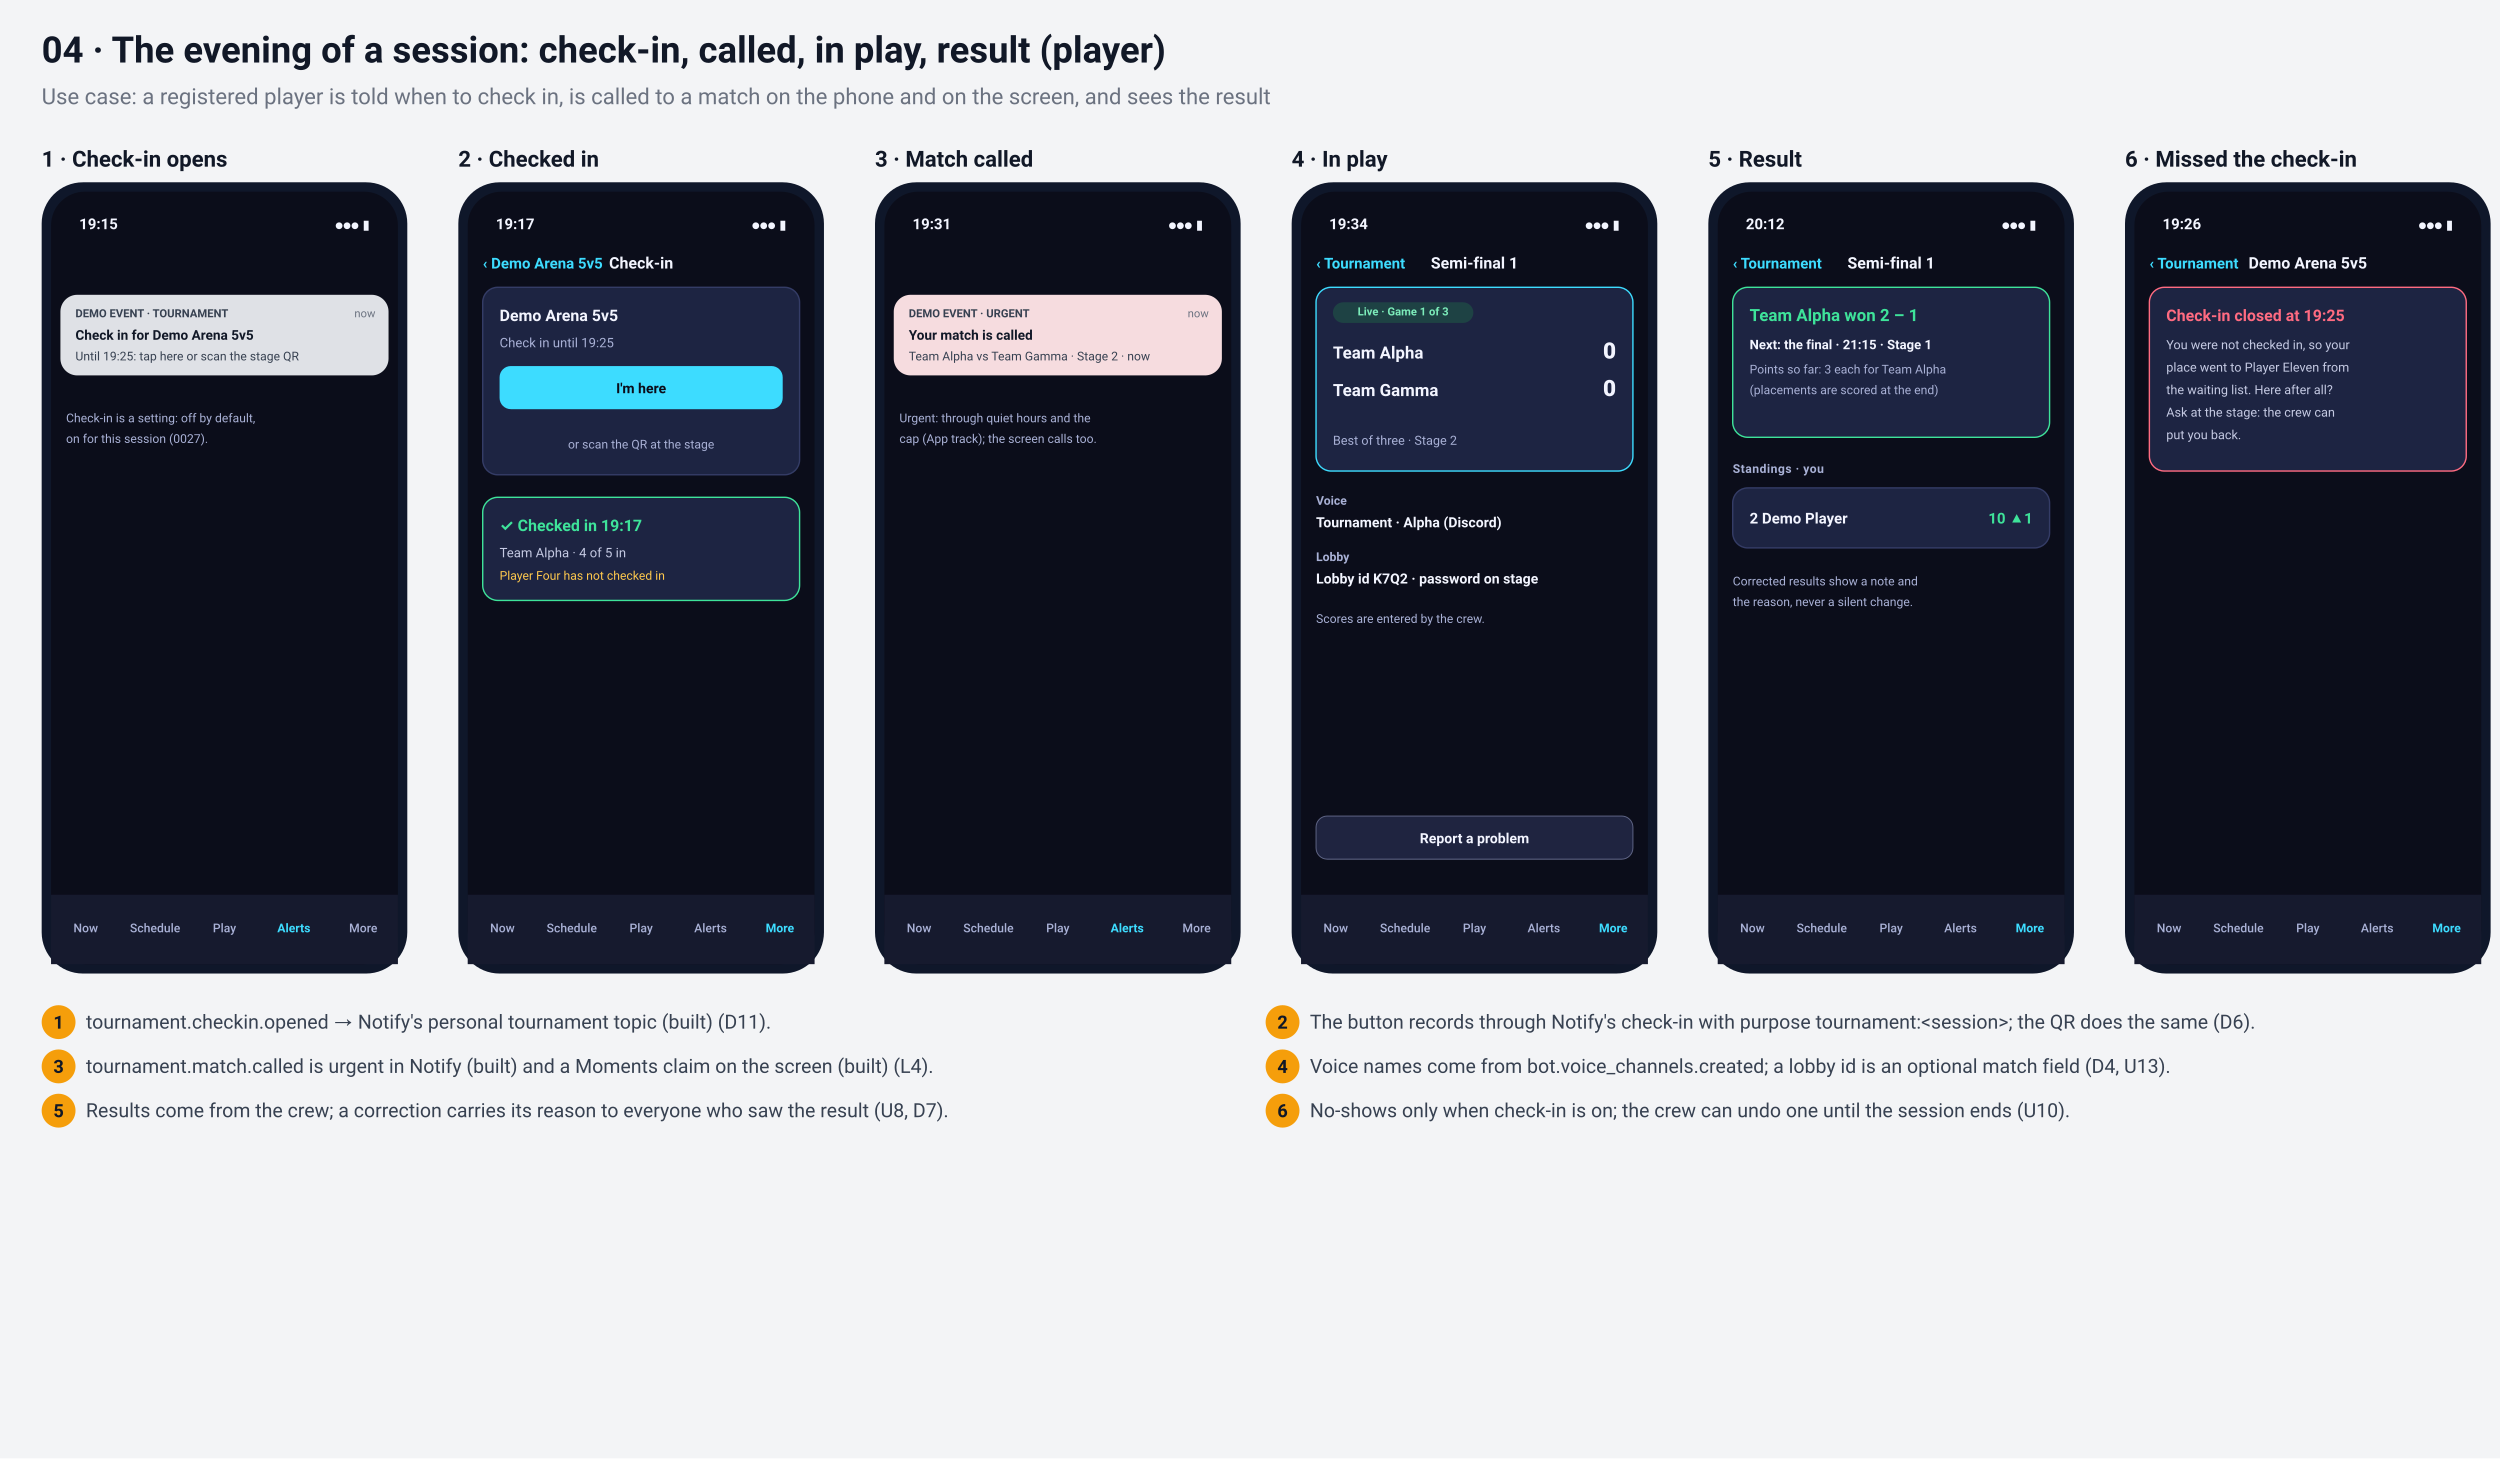
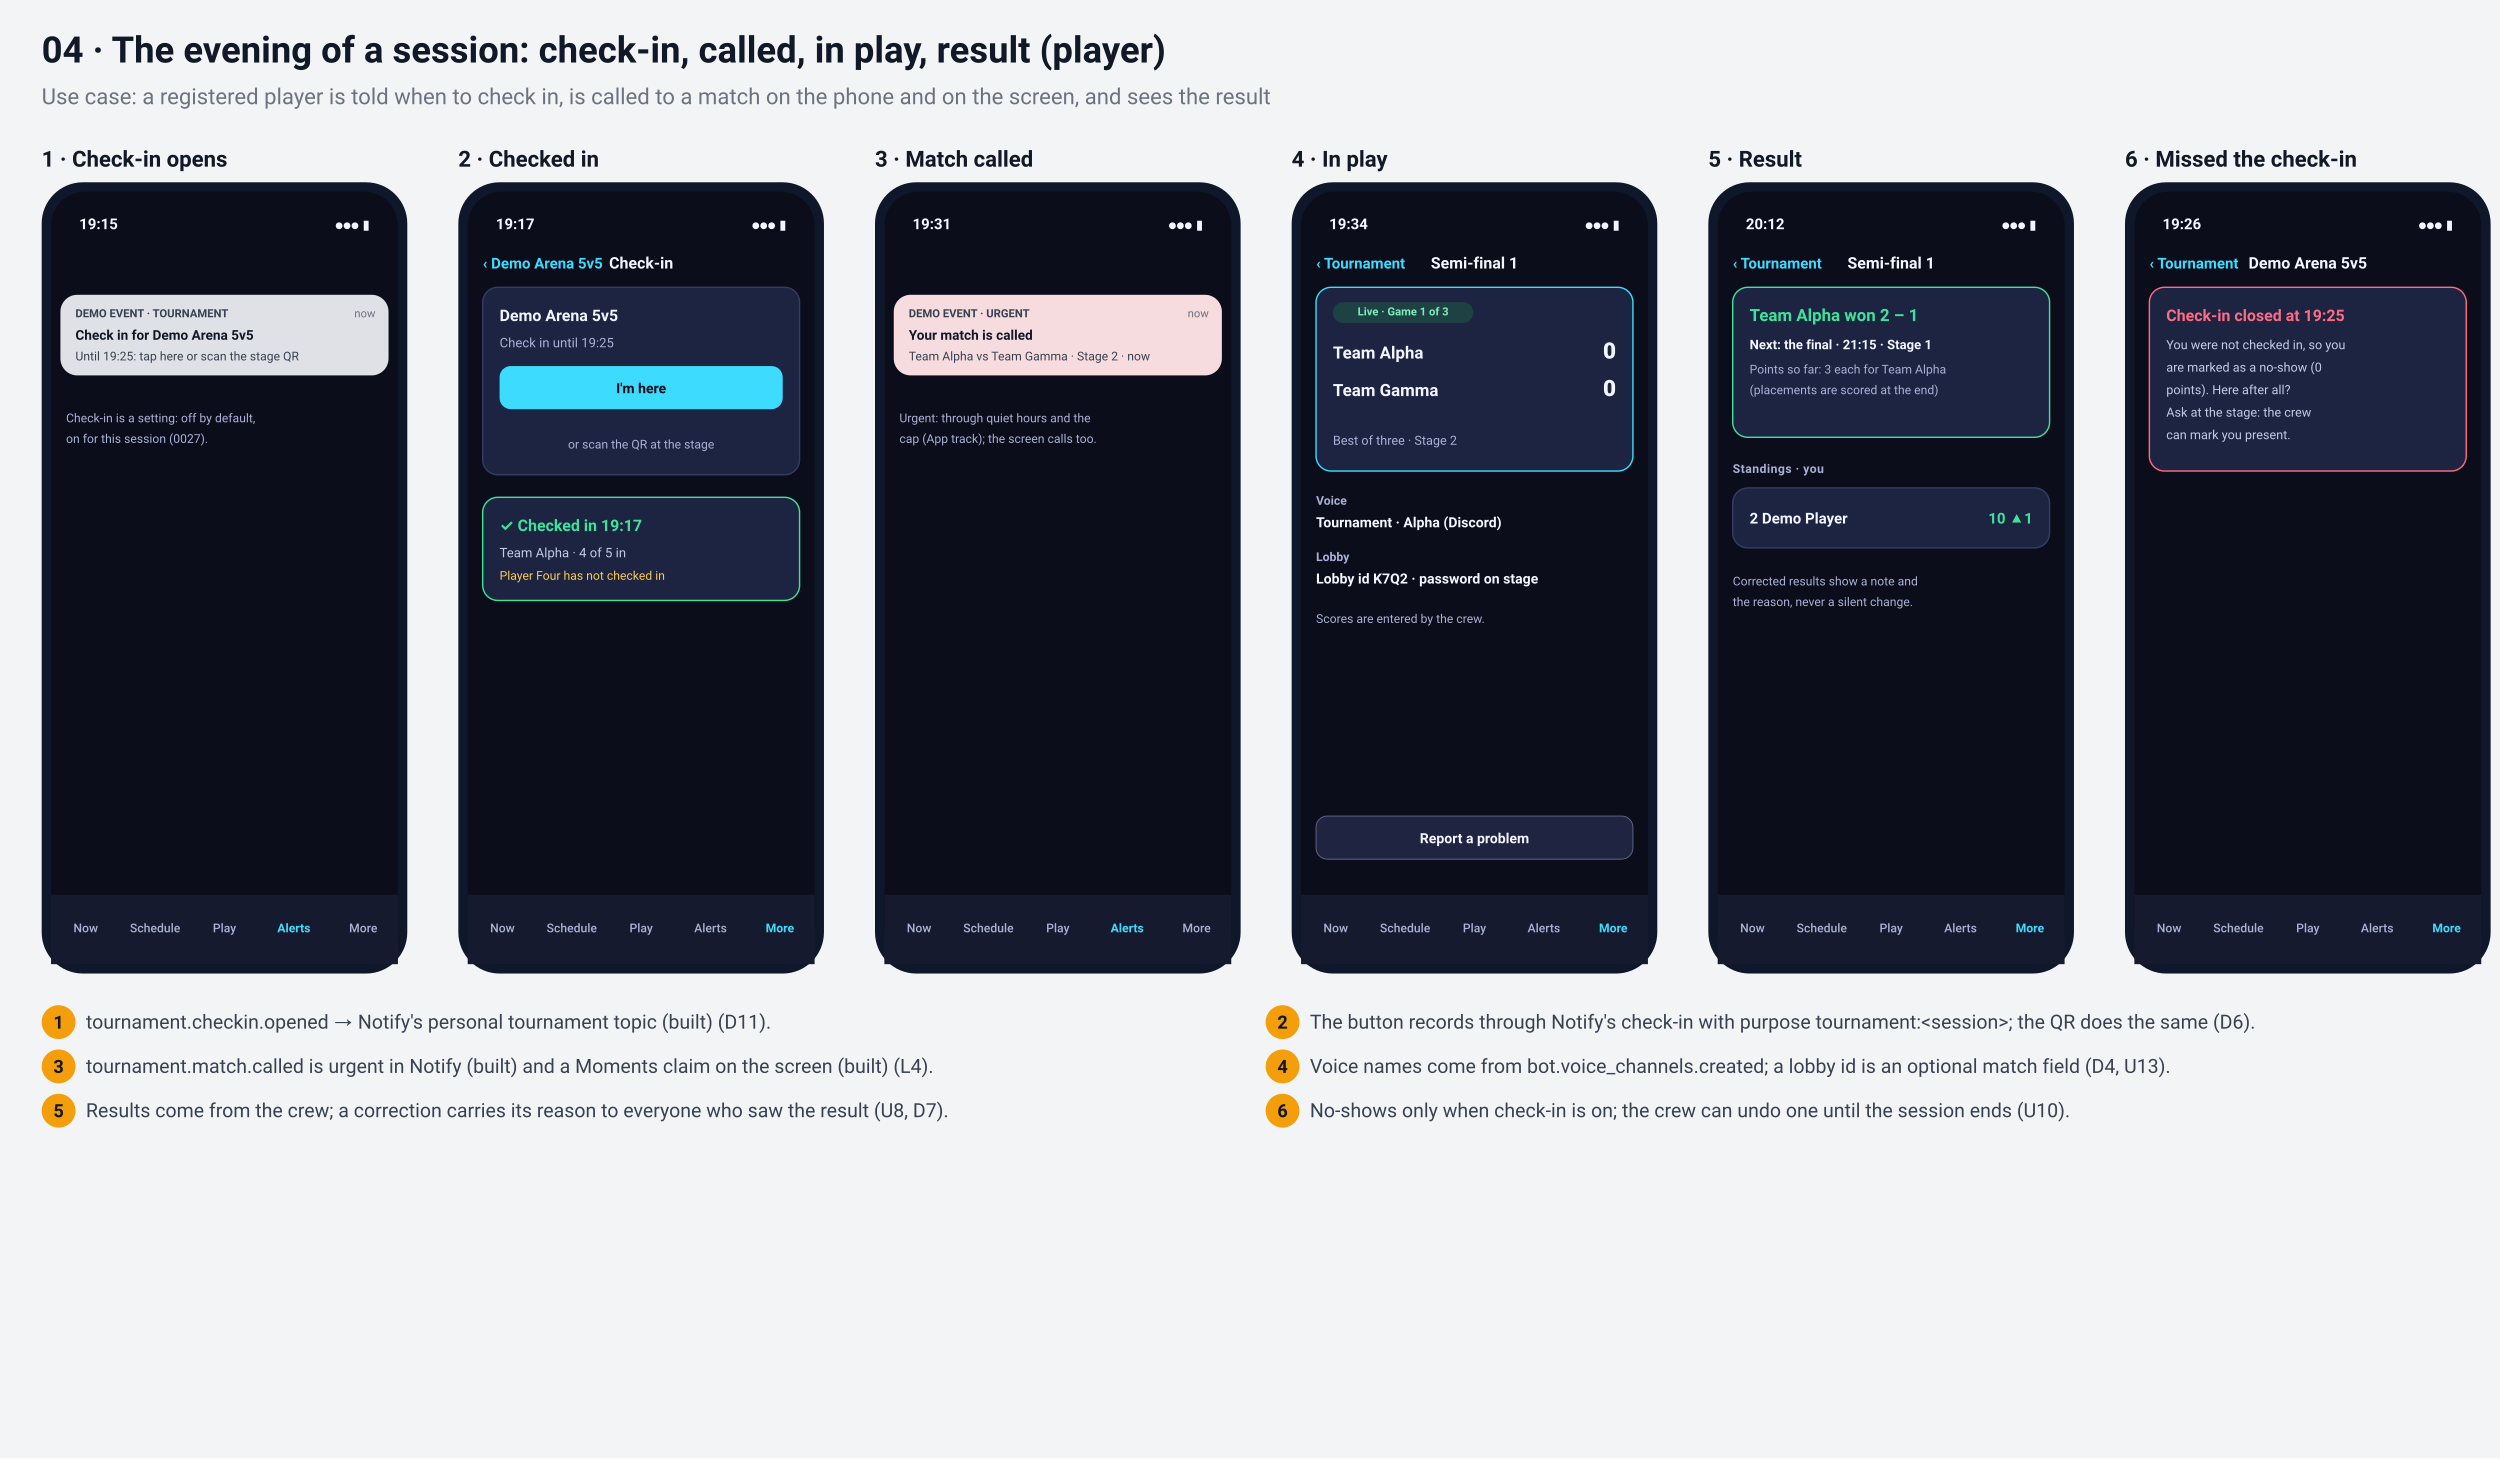
<svg xmlns="http://www.w3.org/2000/svg" viewBox="0 0 1920 1120" width="1920" height="1120" font-family="system-ui, -apple-system, 'Segoe UI', Roboto, Helvetica, Arial, sans-serif">
  <defs>
    <marker id="ah" viewBox="0 0 10 10" refX="9" refY="5" markerWidth="8" markerHeight="8" orient="auto-start-reverse">
      <path d="M0,0 L10,5 L0,10 z" fill="#6b7280" />
    </marker>
  </defs>
  <rect x="0.0" y="0.0" width="1920.0" height="1120.0" rx="0" fill="#f3f4f6" />
  <text x="32.0" y="48.0" font-size="28" fill="#111827" font-weight="700" text-anchor="start" data-box="32.0 1888.0">04 · The evening of a session: check-in, called, in play, result (player)</text>
  <text x="32.0" y="80.0" font-size="17" fill="#6b7280" font-weight="400" text-anchor="start" data-box="32.0 1888.0">Use case: a registered player is told when to check in, is called to a match on the phone and on the screen, and sees the result</text>
  <text x="32.0" y="128.0" font-size="17" fill="#111827" font-weight="700" text-anchor="start" data-box="32.0 312.0">1 · Check-in opens</text>
  <text x="352.0" y="128.0" font-size="17" fill="#111827" font-weight="700" text-anchor="start" data-box="352.0 632.0">2 · Checked in</text>
  <text x="672.0" y="128.0" font-size="17" fill="#111827" font-weight="700" text-anchor="start" data-box="672.0 952.0">3 · Match called</text>
  <text x="992.0" y="128.0" font-size="17" fill="#111827" font-weight="700" text-anchor="start" data-box="992.0 1272.0">4 · In play</text>
  <text x="1312.0" y="128.0" font-size="17" fill="#111827" font-weight="700" text-anchor="start" data-box="1312.0 1592.0">5 · Result</text>
  <text x="1632.0" y="128.0" font-size="17" fill="#111827" font-weight="700" text-anchor="start" data-box="1632.0 1912.0">6 · Missed the check-in</text>
  <g transform="translate(32.0,140.0) scale(0.72)">
    <rect x="0.0" y="0.0" width="390.0" height="844.0" rx="44" fill="#0f172a" />
    <rect x="10.0" y="10.0" width="370.0" height="824.0" rx="36" fill="#0b0d1a" />
    <text x="40.0" y="50.0" font-size="16" fill="#f3f5ff" font-weight="600" text-anchor="start">19:15</text>
    <text x="350.0" y="50.0" font-size="14" fill="#f3f5ff" font-weight="400" text-anchor="end">●●● ▮</text>
    <rect x="10.0" y="760.0" width="370.0" height="74.0" rx="0" fill="#161a2e" />
    <text x="47.0" y="800.0" font-size="13" fill="#a9b1d6" font-weight="500" text-anchor="middle">Now</text>
    <text x="121.0" y="800.0" font-size="13" fill="#a9b1d6" font-weight="500" text-anchor="middle">Schedule</text>
    <text x="195.0" y="800.0" font-size="13" fill="#a9b1d6" font-weight="500" text-anchor="middle">Play</text>
    <text x="269.0" y="800.0" font-size="13" fill="#3ddcff" font-weight="600" text-anchor="middle">Alerts</text>
    <text x="343.0" y="800.0" font-size="13" fill="#a9b1d6" font-weight="500" text-anchor="middle">More</text>
    <rect x="20.0" y="120.0" width="350.0" height="86.0" rx="18" fill="#e5e7eb" opacity="0.97" />
    <text x="36.0" y="144.0" font-size="12" fill="#374151" font-weight="600" text-anchor="start" data-box="36.0 310.0">DEMO EVENT · TOURNAMENT</text>
    <text x="356.0" y="144.0" font-size="12" fill="#6b7280" font-weight="400" text-anchor="end">now</text>
    <text x="36.0" y="168.0" font-size="14.5" fill="#111827" font-weight="700" text-anchor="start" data-box="36.0 358.0">Check in for Demo Arena 5v5</text>
    <text x="36.0" y="190.0" font-size="13" fill="#374151" font-weight="400" text-anchor="start" data-box="36.0 358.0">Until 19:25: tap here or scan the stage QR</text>
    <text x="26.0" y="256.0" font-size="13" fill="#a9b1d6" font-weight="400" text-anchor="start" data-box="26.0 364.0">Check-in is a setting: off by default,</text>
    <text x="26.0" y="278.0" font-size="13" fill="#a9b1d6" font-weight="400" text-anchor="start" data-box="26.0 364.0">on for this session (0027).</text>
  </g>
  <g transform="translate(352.0,140.0) scale(0.72)">
    <rect x="0.0" y="0.0" width="390.0" height="844.0" rx="44" fill="#0f172a" />
    <rect x="10.0" y="10.0" width="370.0" height="824.0" rx="36" fill="#0b0d1a" />
    <text x="40.0" y="50.0" font-size="16" fill="#f3f5ff" font-weight="600" text-anchor="start">19:17</text>
    <text x="350.0" y="50.0" font-size="14" fill="#f3f5ff" font-weight="400" text-anchor="end">●●● ▮</text>
    <text x="26.0" y="92.0" font-size="16" fill="#3ddcff" font-weight="600" text-anchor="start">‹ Demo Arena 5v5</text>
    <text x="195.0" y="92.0" font-size="17" fill="#f3f5ff" font-weight="700" text-anchor="middle" data-box="110.0 280.0">Check-in</text>
    <rect x="10.0" y="760.0" width="370.0" height="74.0" rx="0" fill="#161a2e" />
    <text x="47.0" y="800.0" font-size="13" fill="#a9b1d6" font-weight="500" text-anchor="middle">Now</text>
    <text x="121.0" y="800.0" font-size="13" fill="#a9b1d6" font-weight="500" text-anchor="middle">Schedule</text>
    <text x="195.0" y="800.0" font-size="13" fill="#a9b1d6" font-weight="500" text-anchor="middle">Play</text>
    <text x="269.0" y="800.0" font-size="13" fill="#a9b1d6" font-weight="500" text-anchor="middle">Alerts</text>
    <text x="343.0" y="800.0" font-size="13" fill="#3ddcff" font-weight="600" text-anchor="middle">More</text>
    <rect x="26.0" y="112.0" width="338.0" height="200.0" rx="16" fill="#1d2442" stroke="#343c66" stroke-width="1.5" />
    <text x="44.0" y="148.0" font-size="17" fill="#f3f5ff" font-weight="700" text-anchor="start" data-box="44.0 346.0">Demo Arena 5v5</text>
    <text x="44.0" y="176.0" font-size="14" fill="#a9b1d6" font-weight="400" text-anchor="start" data-box="44.0 346.0">Check in until 19:25</text>
    <rect x="44.0" y="196.0" width="302.0" height="46.0" rx="12" fill="#3ddcff" />
    <text x="195.0" y="225.0" font-size="15" fill="#0b0d1a" font-weight="700" text-anchor="middle" data-box="50.0 340.0">I'm here</text>
    <text x="195.0" y="284.0" font-size="13" fill="#a9b1d6" font-weight="400" text-anchor="middle">or scan the QR at the stage</text>
    <rect x="26.0" y="336.0" width="338.0" height="110.0" rx="16" fill="#1d2442" stroke="#3ee39a" stroke-width="1.5" />
    <text x="44.0" y="372.0" font-size="17" fill="#3ee39a" font-weight="700" text-anchor="start" data-box="44.0 346.0">✓ Checked in 19:17</text>
    <text x="44.0" y="400.0" font-size="14" fill="#c5cae3" font-weight="400" text-anchor="start" data-box="44.0 346.0">Team Alpha · 4 of 5 in</text>
    <text x="44.0" y="424.0" font-size="13" fill="#ffc94d" font-weight="400" text-anchor="start" data-box="44.0 346.0">Player Four has not checked in</text>
  </g>
  <g transform="translate(672.0,140.0) scale(0.72)">
    <rect x="0.0" y="0.0" width="390.0" height="844.0" rx="44" fill="#0f172a" />
    <rect x="10.0" y="10.0" width="370.0" height="824.0" rx="36" fill="#0b0d1a" />
    <text x="40.0" y="50.0" font-size="16" fill="#f3f5ff" font-weight="600" text-anchor="start">19:31</text>
    <text x="350.0" y="50.0" font-size="14" fill="#f3f5ff" font-weight="400" text-anchor="end">●●● ▮</text>
    <rect x="10.0" y="760.0" width="370.0" height="74.0" rx="0" fill="#161a2e" />
    <text x="47.0" y="800.0" font-size="13" fill="#a9b1d6" font-weight="500" text-anchor="middle">Now</text>
    <text x="121.0" y="800.0" font-size="13" fill="#a9b1d6" font-weight="500" text-anchor="middle">Schedule</text>
    <text x="195.0" y="800.0" font-size="13" fill="#a9b1d6" font-weight="500" text-anchor="middle">Play</text>
    <text x="269.0" y="800.0" font-size="13" fill="#3ddcff" font-weight="600" text-anchor="middle">Alerts</text>
    <text x="343.0" y="800.0" font-size="13" fill="#a9b1d6" font-weight="500" text-anchor="middle">More</text>
    <rect x="20.0" y="120.0" width="350.0" height="86.0" rx="18" fill="#fde2e4" opacity="0.97" />
    <text x="36.0" y="144.0" font-size="12" fill="#374151" font-weight="600" text-anchor="start" data-box="36.0 310.0">DEMO EVENT · URGENT</text>
    <text x="356.0" y="144.0" font-size="12" fill="#6b7280" font-weight="400" text-anchor="end">now</text>
    <text x="36.0" y="168.0" font-size="14.5" fill="#111827" font-weight="700" text-anchor="start" data-box="36.0 358.0">Your match is called</text>
    <text x="36.0" y="190.0" font-size="13" fill="#374151" font-weight="400" text-anchor="start" data-box="36.0 358.0">Team Alpha vs Team Gamma · Stage 2 · now</text>
    <text x="26.0" y="256.0" font-size="13" fill="#a9b1d6" font-weight="400" text-anchor="start" data-box="26.0 364.0">Urgent: through quiet hours and the</text>
    <text x="26.0" y="278.0" font-size="13" fill="#a9b1d6" font-weight="400" text-anchor="start" data-box="26.0 364.0">cap (App track); the screen calls too.</text>
  </g>
  <g transform="translate(992.0,140.0) scale(0.72)">
    <rect x="0.0" y="0.0" width="390.0" height="844.0" rx="44" fill="#0f172a" />
    <rect x="10.0" y="10.0" width="370.0" height="824.0" rx="36" fill="#0b0d1a" />
    <text x="40.0" y="50.0" font-size="16" fill="#f3f5ff" font-weight="600" text-anchor="start">19:34</text>
    <text x="350.0" y="50.0" font-size="14" fill="#f3f5ff" font-weight="400" text-anchor="end">●●● ▮</text>
    <text x="26.0" y="92.0" font-size="16" fill="#3ddcff" font-weight="600" text-anchor="start">‹ Tournament</text>
    <text x="195.0" y="92.0" font-size="17" fill="#f3f5ff" font-weight="700" text-anchor="middle" data-box="110.0 280.0">Semi-final 1</text>
    <rect x="10.0" y="760.0" width="370.0" height="74.0" rx="0" fill="#161a2e" />
    <text x="47.0" y="800.0" font-size="13" fill="#a9b1d6" font-weight="500" text-anchor="middle">Now</text>
    <text x="121.0" y="800.0" font-size="13" fill="#a9b1d6" font-weight="500" text-anchor="middle">Schedule</text>
    <text x="195.0" y="800.0" font-size="13" fill="#a9b1d6" font-weight="500" text-anchor="middle">Play</text>
    <text x="269.0" y="800.0" font-size="13" fill="#a9b1d6" font-weight="500" text-anchor="middle">Alerts</text>
    <text x="343.0" y="800.0" font-size="13" fill="#3ddcff" font-weight="600" text-anchor="middle">More</text>
    <rect x="26.0" y="112.0" width="338.0" height="196.0" rx="16" fill="#1d2442" stroke="#3ddcff" stroke-width="1.5" />
    <rect x="44.0" y="128.0" width="149.8" height="22.0" rx="11.0" fill="#1e4244" />
    <text x="118.9" y="142.0" font-size="12" fill="#7cecba" font-weight="600" text-anchor="middle" data-box="48.0 189.8">Live · Game 1 of 3</text>
    <text x="44.0" y="188.0" font-size="18" fill="#f3f5ff" font-weight="700" text-anchor="start" data-box="44.0 280.0">Team Alpha</text>
    <text x="346.0" y="188.0" font-size="24" fill="#f3f5ff" font-weight="800" text-anchor="end">0</text>
    <text x="44.0" y="228.0" font-size="18" fill="#f3f5ff" font-weight="700" text-anchor="start" data-box="44.0 280.0">Team Gamma</text>
    <text x="346.0" y="228.0" font-size="24" fill="#f3f5ff" font-weight="800" text-anchor="end">0</text>
    <text x="44.0" y="280.0" font-size="13.5" fill="#a9b1d6" font-weight="400" text-anchor="start" data-box="44.0 346.0">Best of three · Stage 2</text>
    <text x="26.0" y="344.0" font-size="13" fill="#a9b1d6" font-weight="600" text-anchor="start">Voice</text>
    <text x="26.0" y="368.0" font-size="15" fill="#f3f5ff" font-weight="600" text-anchor="start" data-box="26.0 364.0">Tournament · Alpha (Discord)</text>
    <text x="26.0" y="404.0" font-size="13" fill="#a9b1d6" font-weight="600" text-anchor="start">Lobby</text>
    <text x="26.0" y="428.0" font-size="15" fill="#f3f5ff" font-weight="600" text-anchor="start" data-box="26.0 364.0">Lobby id K7Q2 · password on stage</text>
    <text x="26.0" y="470.0" font-size="13" fill="#a9b1d6" font-weight="400" text-anchor="start" data-box="26.0 364.0">Scores are entered by the crew.</text>
    <rect x="26.0" y="676.0" width="338.0" height="46.0" rx="12" fill="#1f2440" stroke="#616788" stroke-width="1" />
    <text x="195.0" y="705.0" font-size="15" fill="#f3f5ff" font-weight="700" text-anchor="middle" data-box="32.0 358.0">Report a problem</text>
  </g>
  <g transform="translate(1312.0,140.0) scale(0.72)">
    <rect x="0.0" y="0.0" width="390.0" height="844.0" rx="44" fill="#0f172a" />
    <rect x="10.0" y="10.0" width="370.0" height="824.0" rx="36" fill="#0b0d1a" />
    <text x="40.0" y="50.0" font-size="16" fill="#f3f5ff" font-weight="600" text-anchor="start">20:12</text>
    <text x="350.0" y="50.0" font-size="14" fill="#f3f5ff" font-weight="400" text-anchor="end">●●● ▮</text>
    <text x="26.0" y="92.0" font-size="16" fill="#3ddcff" font-weight="600" text-anchor="start">‹ Tournament</text>
    <text x="195.0" y="92.0" font-size="17" fill="#f3f5ff" font-weight="700" text-anchor="middle" data-box="110.0 280.0">Semi-final 1</text>
    <rect x="10.0" y="760.0" width="370.0" height="74.0" rx="0" fill="#161a2e" />
    <text x="47.0" y="800.0" font-size="13" fill="#a9b1d6" font-weight="500" text-anchor="middle">Now</text>
    <text x="121.0" y="800.0" font-size="13" fill="#a9b1d6" font-weight="500" text-anchor="middle">Schedule</text>
    <text x="195.0" y="800.0" font-size="13" fill="#a9b1d6" font-weight="500" text-anchor="middle">Play</text>
    <text x="269.0" y="800.0" font-size="13" fill="#a9b1d6" font-weight="500" text-anchor="middle">Alerts</text>
    <text x="343.0" y="800.0" font-size="13" fill="#3ddcff" font-weight="600" text-anchor="middle">More</text>
    <rect x="26.0" y="112.0" width="338.0" height="160.0" rx="16" fill="#1d2442" stroke="#3ee39a" stroke-width="1.5" />
    <text x="44.0" y="148.0" font-size="18" fill="#3ee39a" font-weight="700" text-anchor="start" data-box="44.0 346.0">Team Alpha won 2 – 1</text>
    <text x="44.0" y="178.0" font-size="14" fill="#f3f5ff" font-weight="600" text-anchor="start" data-box="44.0 346.0">Next: the final · 21:15 · Stage 1</text>
    <text x="44.0" y="204.0" font-size="13" fill="#a9b1d6" font-weight="400" text-anchor="start" data-box="44.0 346.0">Points so far: 3 each for Team Alpha</text>
    <text x="44.0" y="226.0" font-size="13" fill="#a9b1d6" font-weight="400" text-anchor="start" data-box="44.0 346.0">(placements are scored at the end)</text>
    <text x="26.0" y="310.0" font-size="13" fill="#a9b1d6" font-weight="600" text-anchor="start" letter-spacing="0.5">Standings · you</text>
    <rect x="26.0" y="326.0" width="338.0" height="64.0" rx="16" fill="#1d2442" stroke="#343c66" stroke-width="1.5" />
    <text x="44.0" y="364.0" font-size="16" fill="#f3f5ff" font-weight="700" text-anchor="start" data-box="44.0 250.0">2  Demo Player</text>
    <text x="346.0" y="364.0" font-size="16" fill="#3ee39a" font-weight="700" text-anchor="end">10 ▲1</text>
    <text x="26.0" y="430.0" font-size="13" fill="#a9b1d6" font-weight="400" text-anchor="start" data-box="26.0 364.0">Corrected results show a note and</text>
    <text x="26.0" y="452.0" font-size="13" fill="#a9b1d6" font-weight="400" text-anchor="start" data-box="26.0 364.0">the reason, never a silent change.</text>
  </g>
  <g transform="translate(1632.0,140.0) scale(0.72)">
    <rect x="0.0" y="0.0" width="390.0" height="844.0" rx="44" fill="#0f172a" />
    <rect x="10.0" y="10.0" width="370.0" height="824.0" rx="36" fill="#0b0d1a" />
    <text x="40.0" y="50.0" font-size="16" fill="#f3f5ff" font-weight="600" text-anchor="start">19:26</text>
    <text x="350.0" y="50.0" font-size="14" fill="#f3f5ff" font-weight="400" text-anchor="end">●●● ▮</text>
    <text x="26.0" y="92.0" font-size="16" fill="#3ddcff" font-weight="600" text-anchor="start">‹ Tournament</text>
    <text x="195.0" y="92.0" font-size="17" fill="#f3f5ff" font-weight="700" text-anchor="middle" data-box="110.0 280.0">Demo Arena 5v5</text>
    <rect x="10.0" y="760.0" width="370.0" height="74.0" rx="0" fill="#161a2e" />
    <text x="47.0" y="800.0" font-size="13" fill="#a9b1d6" font-weight="500" text-anchor="middle">Now</text>
    <text x="121.0" y="800.0" font-size="13" fill="#a9b1d6" font-weight="500" text-anchor="middle">Schedule</text>
    <text x="195.0" y="800.0" font-size="13" fill="#a9b1d6" font-weight="500" text-anchor="middle">Play</text>
    <text x="269.0" y="800.0" font-size="13" fill="#a9b1d6" font-weight="500" text-anchor="middle">Alerts</text>
    <text x="343.0" y="800.0" font-size="13" fill="#3ddcff" font-weight="600" text-anchor="middle">More</text>
    <rect x="26.0" y="112.0" width="338.0" height="196.0" rx="16" fill="#1d2442" stroke="#ff6b81" stroke-width="1.5" />
    <text x="44.0" y="148.0" font-size="17" fill="#ff6b81" font-weight="700" text-anchor="start" data-box="44.0 346.0">Check-in closed at 19:25</text>
-     <text x="44.0" y="178.0" font-size="13.5" fill="#c5cae3" font-weight="400" text-anchor="start" data-box="44.0 346.0">You were not checked in, so your</text>
-     <text x="44.0" y="202.0" font-size="13.5" fill="#c5cae3" font-weight="400" text-anchor="start" data-box="44.0 346.0">place went to Player Eleven from</text>
-     <text x="44.0" y="226.0" font-size="13.5" fill="#c5cae3" font-weight="400" text-anchor="start" data-box="44.0 346.0">the waiting list. Here after all?</text>
-     <text x="44.0" y="250.0" font-size="13.5" fill="#c5cae3" font-weight="400" text-anchor="start" data-box="44.0 346.0">Ask at the stage: the crew can</text>
-     <text x="44.0" y="274.0" font-size="13.5" fill="#c5cae3" font-weight="400" text-anchor="start" data-box="44.0 346.0">put you back.</text>
+     <text x="44.0" y="178.0" font-size="13.5" fill="#c5cae3" font-weight="400" text-anchor="start" data-box="44.0 346.0">You were not checked in, so you</text>
+     <text x="44.0" y="202.0" font-size="13.5" fill="#c5cae3" font-weight="400" text-anchor="start" data-box="44.0 346.0">are marked as a no-show (0</text>
+     <text x="44.0" y="226.0" font-size="13.5" fill="#c5cae3" font-weight="400" text-anchor="start" data-box="44.0 346.0">points). Here after all?</text>
+     <text x="44.0" y="250.0" font-size="13.5" fill="#c5cae3" font-weight="400" text-anchor="start" data-box="44.0 346.0">Ask at the stage: the crew</text>
+     <text x="44.0" y="274.0" font-size="13.5" fill="#c5cae3" font-weight="400" text-anchor="start" data-box="44.0 346.0">can mark you present.</text>
  </g>
  <circle cx="45.0" cy="785.0" r="13" fill="#f59e0b" />
  <text x="45.0" y="790.0" font-size="14" fill="#111827" font-weight="700" text-anchor="middle">1</text>
  <text x="66.0" y="790.0" font-size="15" fill="#374151" font-weight="400" text-anchor="start" data-box="66.0 932.0">tournament.checkin.opened → Notify's personal tournament topic (built) (D11).</text>
  <circle cx="985.0" cy="785.0" r="13" fill="#f59e0b" />
  <text x="985.0" y="790.0" font-size="14" fill="#111827" font-weight="700" text-anchor="middle">2</text>
  <text x="1006.0" y="790.0" font-size="15" fill="#374151" font-weight="400" text-anchor="start" data-box="1006.0 1872.0">The button records through Notify's check-in with purpose tournament:&lt;session&gt;; the QR does the same (D6).</text>
  <circle cx="45.0" cy="819.0" r="13" fill="#f59e0b" />
  <text x="45.0" y="824.0" font-size="14" fill="#111827" font-weight="700" text-anchor="middle">3</text>
  <text x="66.0" y="824.0" font-size="15" fill="#374151" font-weight="400" text-anchor="start" data-box="66.0 932.0">tournament.match.called is urgent in Notify (built) and a Moments claim on the screen (built) (L4).</text>
  <circle cx="985.0" cy="819.0" r="13" fill="#f59e0b" />
  <text x="985.0" y="824.0" font-size="14" fill="#111827" font-weight="700" text-anchor="middle">4</text>
  <text x="1006.0" y="824.0" font-size="15" fill="#374151" font-weight="400" text-anchor="start" data-box="1006.0 1872.0">Voice names come from bot.voice_channels.created; a lobby id is an optional match field (D4, U13).</text>
  <circle cx="45.0" cy="853.0" r="13" fill="#f59e0b" />
  <text x="45.0" y="858.0" font-size="14" fill="#111827" font-weight="700" text-anchor="middle">5</text>
  <text x="66.0" y="858.0" font-size="15" fill="#374151" font-weight="400" text-anchor="start" data-box="66.0 932.0">Results come from the crew; a correction carries its reason to everyone who saw the result (U8, D7).</text>
  <circle cx="985.0" cy="853.0" r="13" fill="#f59e0b" />
  <text x="985.0" y="858.0" font-size="14" fill="#111827" font-weight="700" text-anchor="middle">6</text>
  <text x="1006.0" y="858.0" font-size="15" fill="#374151" font-weight="400" text-anchor="start" data-box="1006.0 1872.0">No-shows only when check-in is on; the crew can undo one until the session ends (U10).</text>
</svg>
